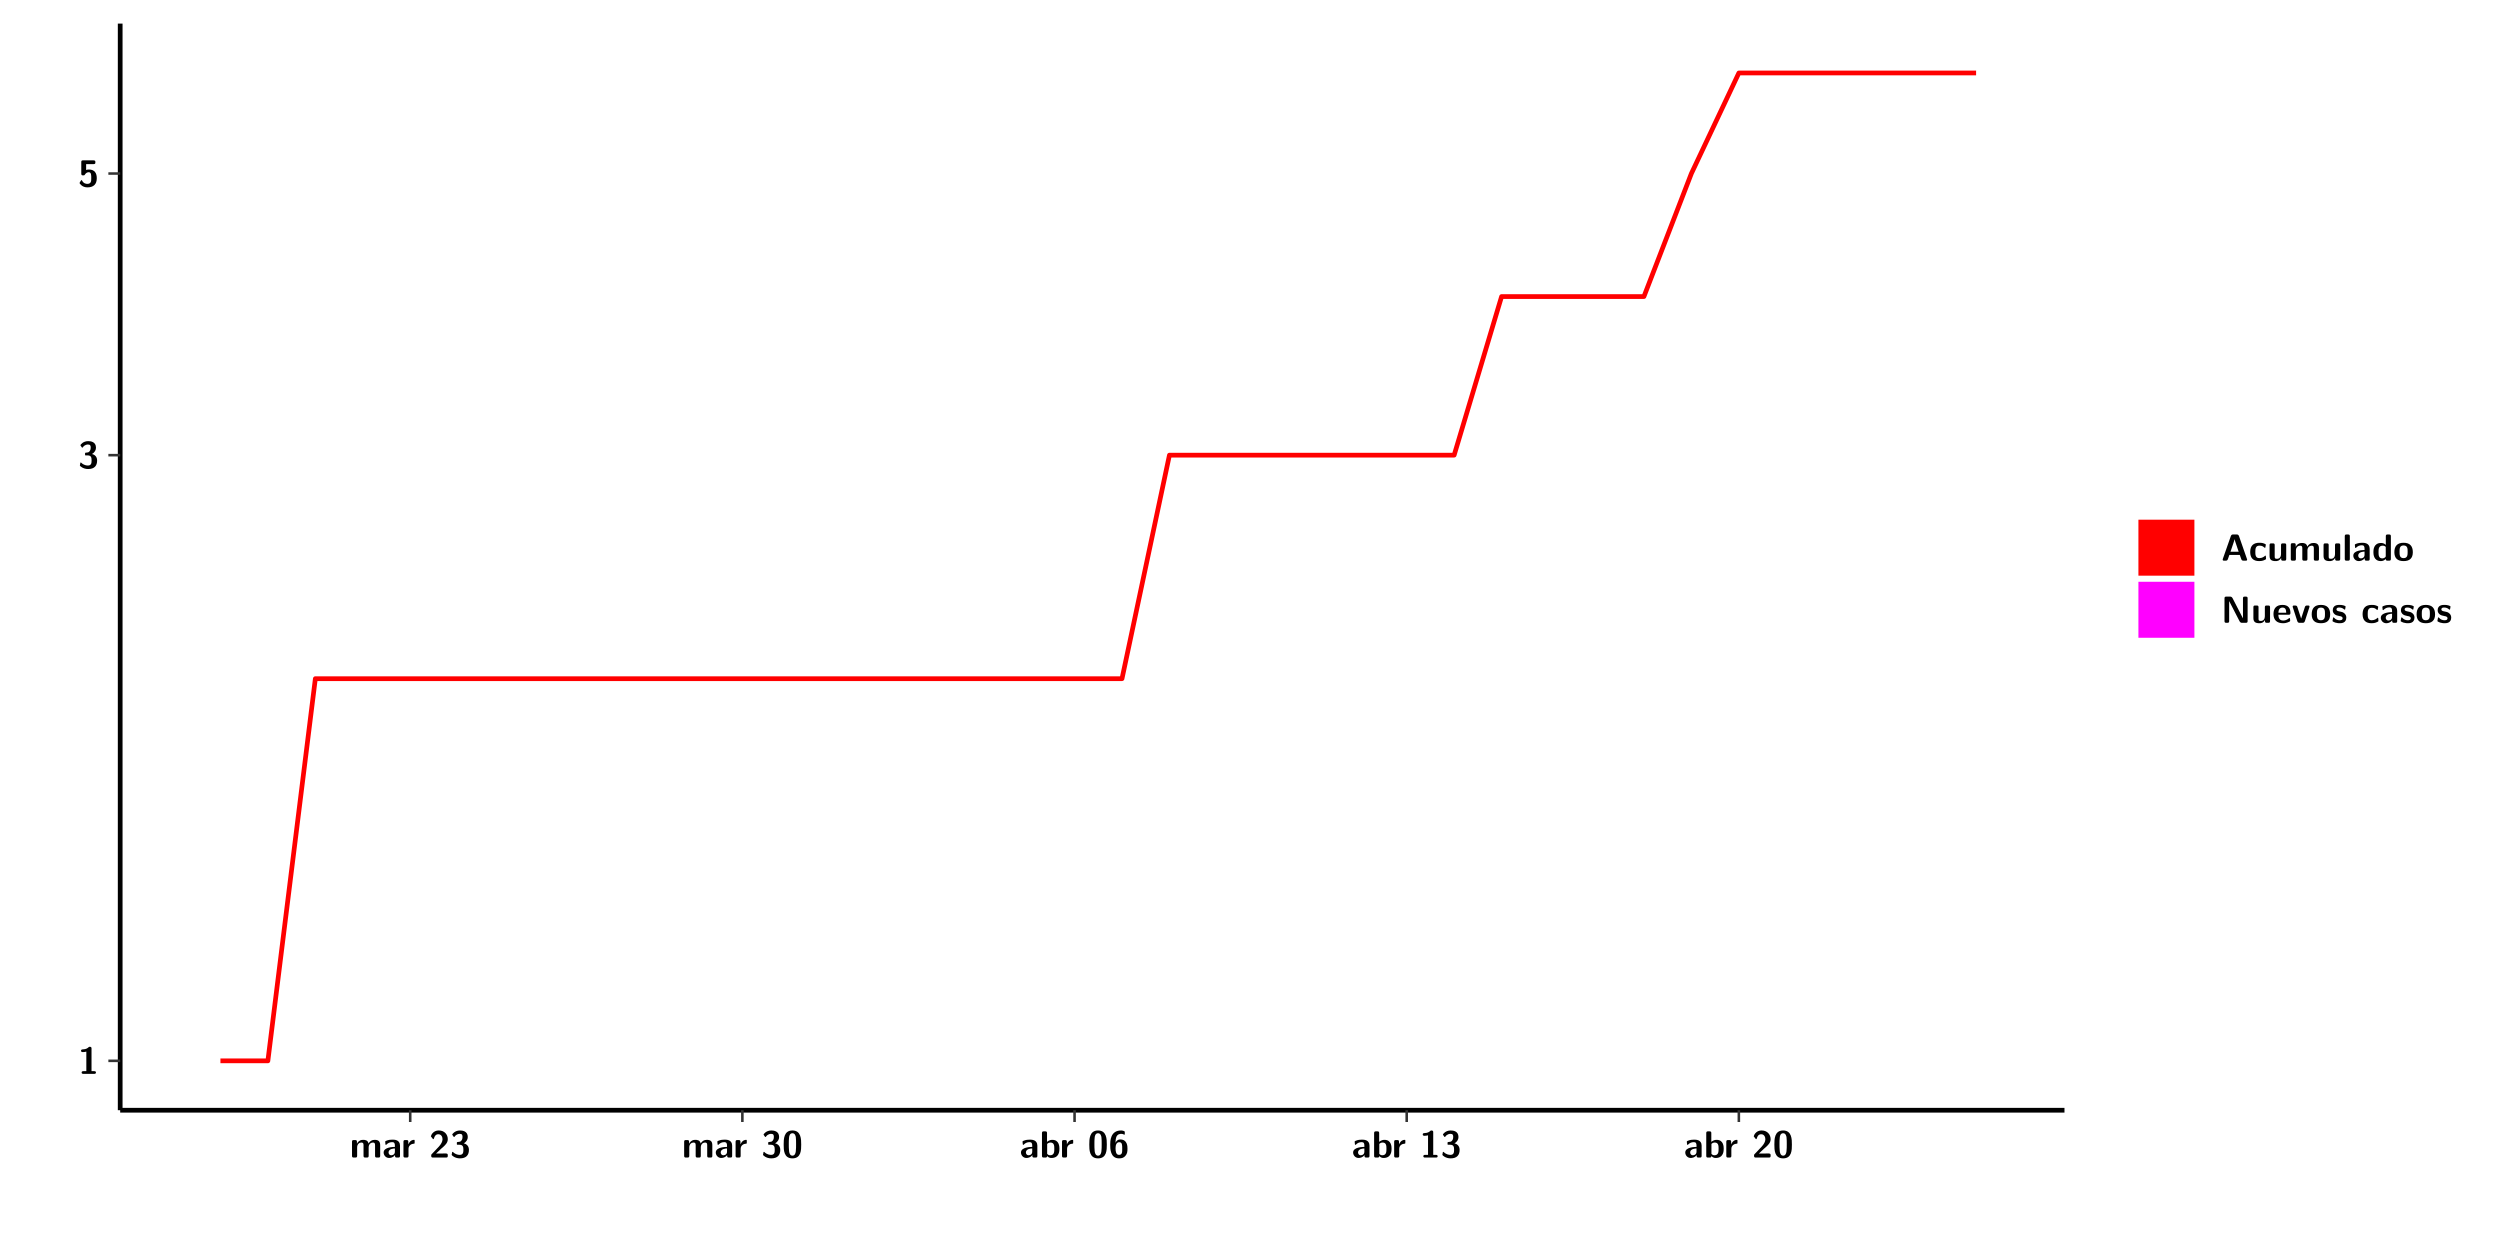
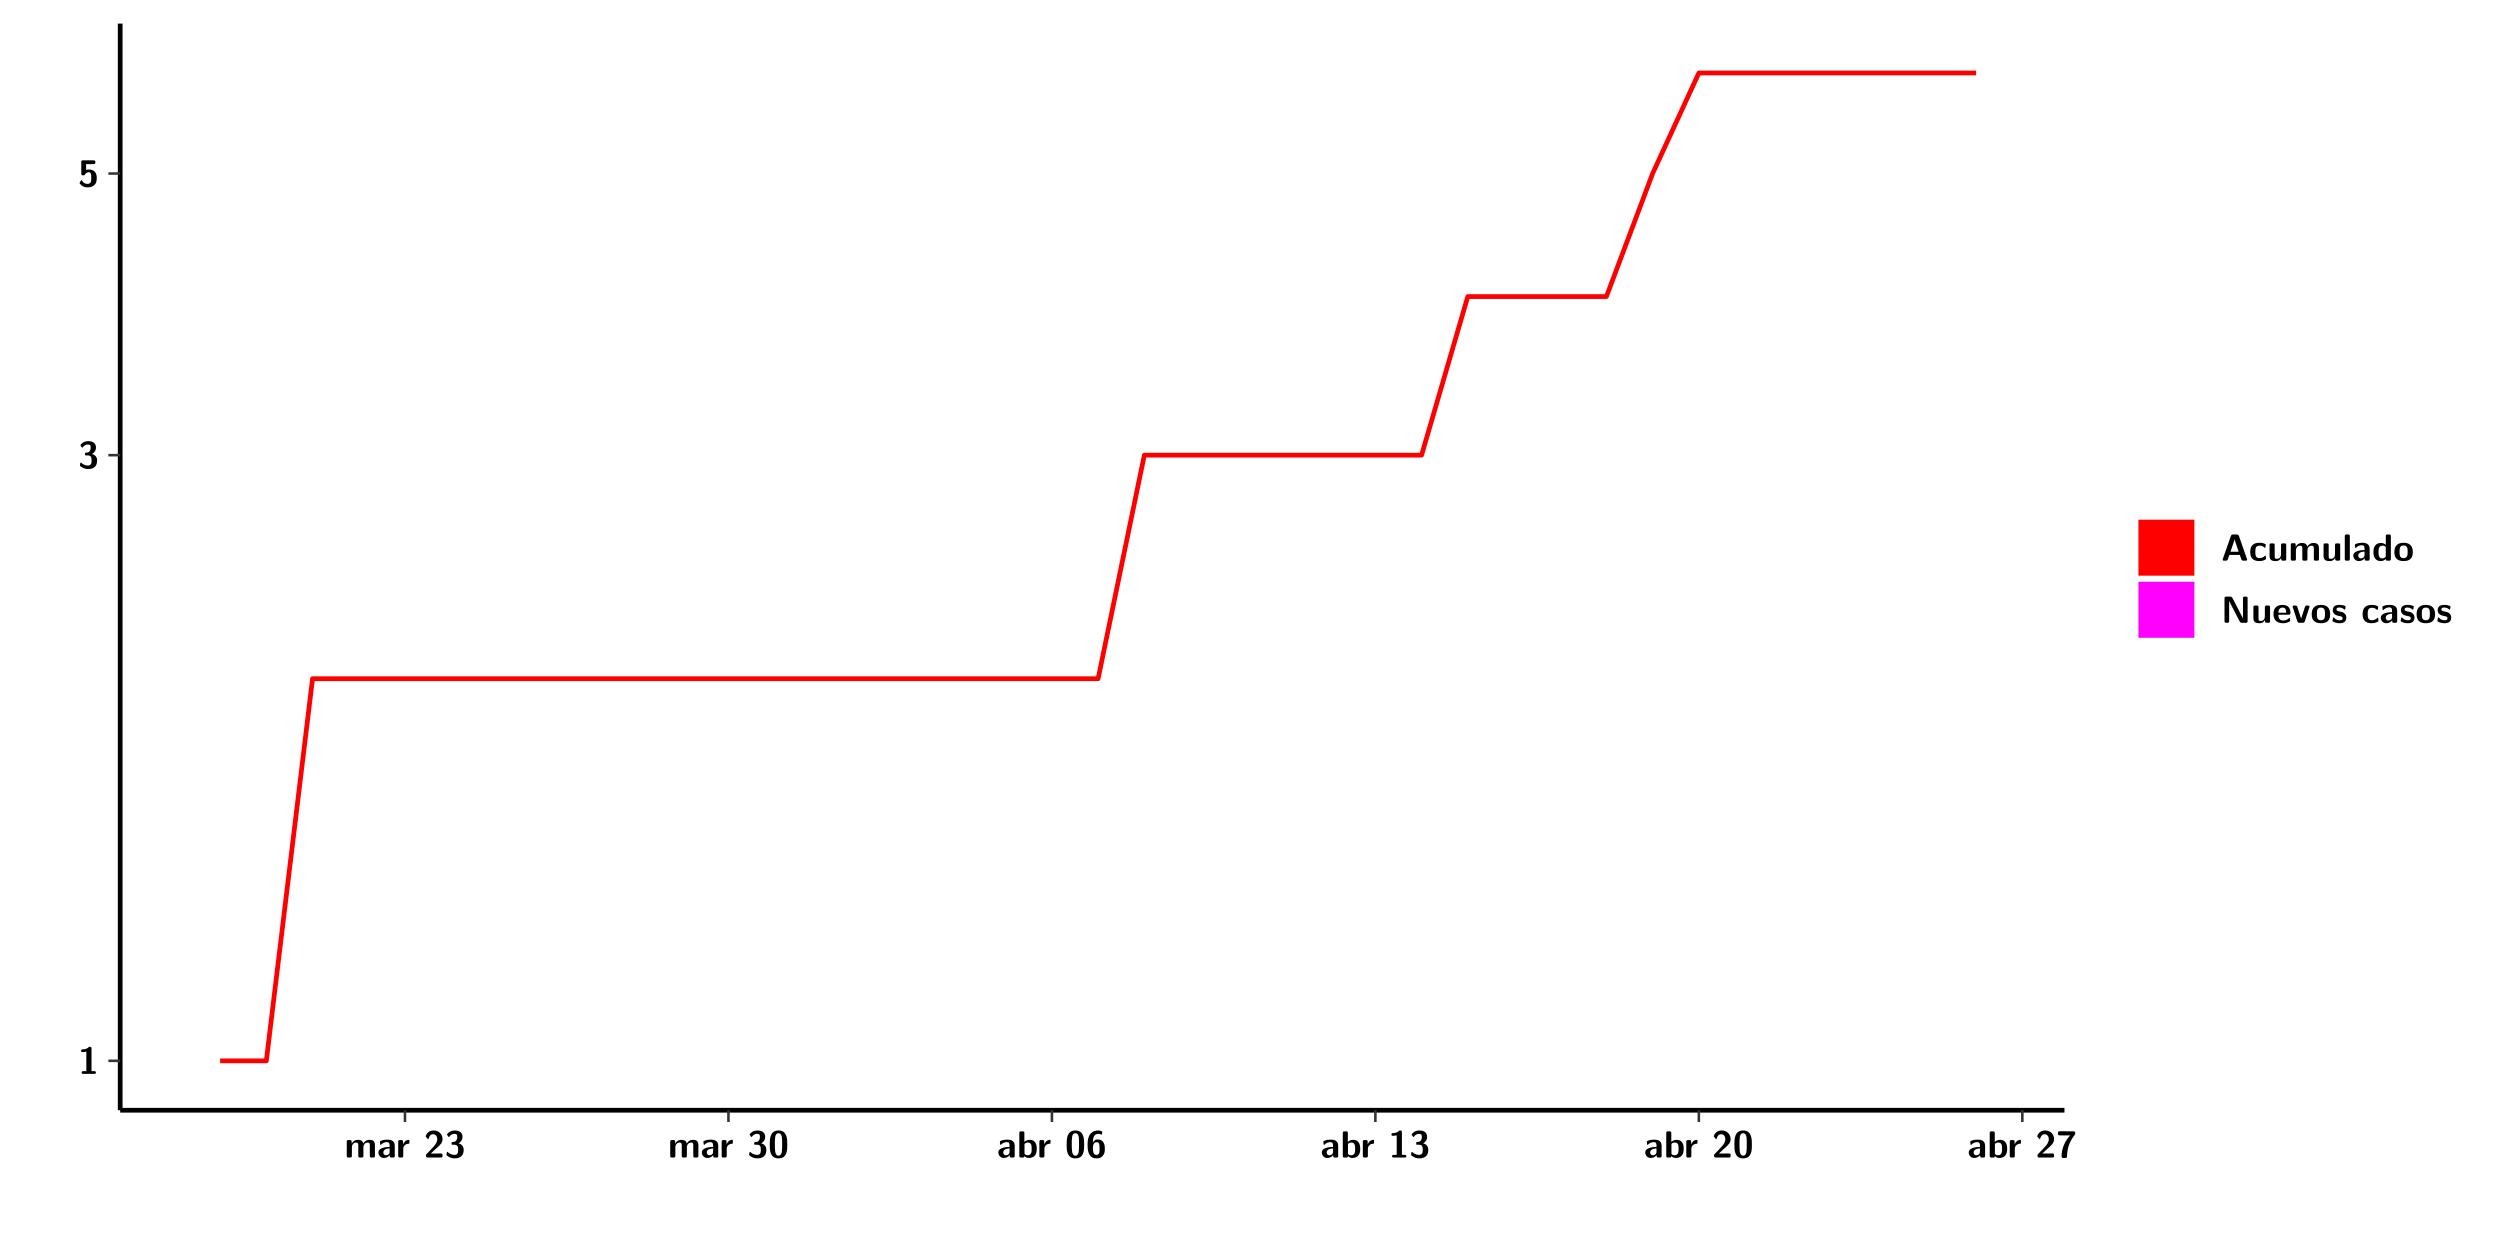
<svg xmlns="http://www.w3.org/2000/svg" xmlns:xlink="http://www.w3.org/1999/xlink" width="579.653pt" height="288pt" viewBox="0 0 579.653 288" version="1.1">
  <defs>
    <g>
      <symbol overflow="visible" id="glyph0-0">
        <path style="stroke:none;" d="" />
      </symbol>
      <symbol overflow="visible" id="glyph0-1">
        <path style="stroke:none;" d="M 3.109 -5.859 C 3.109 -6.016 3.109 -6.281 2.719 -6.281 C 2.547 -6.281 2.516 -6.266 2.406 -6.156 C 2.25 -6.016 1.922 -5.688 1.047 -5.672 C 0.891 -5.672 0.672 -5.609 0.672 -5.359 C 0.672 -5.047 0.969 -5.047 1.094 -5.047 C 1.344 -5.047 1.656 -5.078 1.906 -5.156 L 1.906 -0.625 L 1.234 -0.625 C 1.109 -0.625 0.812 -0.625 0.812 -0.312 C 0.812 0 1.109 0 1.234 0 L 3.719 0 C 3.828 0 4.141 0 4.141 -0.312 C 4.141 -0.625 3.828 -0.625 3.719 -0.625 L 3.109 -0.625 Z M 3.109 -5.859 " />
      </symbol>
      <symbol overflow="visible" id="glyph0-2">
        <path style="stroke:none;" d="M 0.844 -4.859 C 0.906 -4.766 0.953 -4.766 0.969 -4.766 C 1.031 -4.766 1.047 -4.797 1.094 -4.859 C 1.547 -5.5 2.172 -5.5 2.281 -5.5 C 2.844 -5.5 2.922 -5.203 2.922 -4.781 C 2.922 -4.656 2.922 -4.234 2.641 -3.906 C 2.438 -3.656 2.219 -3.641 1.953 -3.625 C 1.859 -3.609 1.688 -3.609 1.672 -3.578 C 1.609 -3.562 1.609 -3.5 1.609 -3.359 L 1.609 -3.203 C 1.609 -2.984 1.609 -2.969 1.844 -2.969 L 2.219 -2.969 C 3.031 -2.969 3.125 -2.469 3.125 -1.797 C 3.125 -1.203 3.062 -0.625 2.266 -0.625 C 1.984 -0.625 1.328 -0.688 0.75 -1.25 C 0.672 -1.328 0.656 -1.328 0.625 -1.328 C 0.531 -1.328 0.516 -1.25 0.516 -1.234 C 0.516 -1.234 0.406 -0.672 0.406 -0.625 C 0.406 -0.516 1.156 0.188 2.312 0.188 C 3.812 0.188 4.406 -0.609 4.406 -1.781 C 4.406 -2.562 3.984 -3.109 3.203 -3.297 C 3.906 -3.688 4.141 -4.266 4.141 -4.766 C 4.141 -6.156 2.891 -6.281 2.328 -6.281 C 1.125 -6.281 0.531 -5.422 0.531 -5.344 C 0.531 -5.297 0.594 -5.219 0.594 -5.219 Z M 0.844 -4.859 " />
      </symbol>
      <symbol overflow="visible" id="glyph0-3">
        <path style="stroke:none;" d="M 1.859 -5.203 L 3.578 -5.203 C 4 -5.203 4 -5.406 4 -5.641 C 4 -5.875 4 -6.078 3.578 -6.078 L 1.141 -6.078 C 0.875 -6.078 0.734 -6.031 0.734 -5.688 L 0.734 -3 C 0.734 -2.609 0.922 -2.594 1.172 -2.594 C 1.391 -2.594 1.469 -2.594 1.594 -2.812 C 1.812 -3.141 2.109 -3.328 2.469 -3.328 C 3.047 -3.328 3.047 -2.656 3.047 -1.969 C 3.047 -1.297 3.047 -0.625 2.125 -0.625 C 1.844 -0.625 1.25 -0.703 0.906 -1.406 C 0.875 -1.453 0.844 -1.5 0.781 -1.5 C 0.719 -1.5 0.703 -1.469 0.656 -1.391 C 0.531 -1.188 0.328 -0.891 0.328 -0.828 C 0.328 -0.75 0.891 0.188 2.141 0.188 C 3.562 0.188 4.328 -0.516 4.328 -1.938 C 4.328 -3.094 3.844 -3.953 2.5 -3.953 C 2.281 -3.953 2.078 -3.922 1.859 -3.844 Z M 1.859 -5.203 " />
      </symbol>
      <symbol overflow="visible" id="glyph0-4">
        <path style="stroke:none;" d="M 7.062 -2.844 C 7.062 -3.75 6.672 -4.109 5.781 -4.109 C 5.156 -4.109 4.688 -3.828 4.359 -3.25 C 4.219 -4.078 3.484 -4.109 3.109 -4.109 C 2.938 -4.109 2.578 -4.109 2.188 -3.828 C 1.906 -3.625 1.734 -3.344 1.672 -3.203 L 1.672 -3.641 C 1.672 -3.922 1.609 -4.062 1.25 -4.062 L 0.953 -4.062 C 0.625 -4.062 0.531 -3.969 0.531 -3.641 L 0.531 -0.422 C 0.531 -0.109 0.625 0 0.953 0 L 1.297 0 C 1.625 0 1.719 -0.109 1.719 -0.422 L 1.719 -2.359 C 1.719 -3.141 2.25 -3.484 2.688 -3.484 C 3.109 -3.484 3.203 -3.297 3.203 -2.828 L 3.203 -0.422 C 3.203 -0.109 3.297 0 3.625 0 L 3.969 0 C 4.297 0 4.391 -0.109 4.391 -0.422 L 4.391 -2.359 C 4.391 -3.141 4.922 -3.484 5.359 -3.484 C 5.781 -3.484 5.875 -3.297 5.875 -2.828 L 5.875 -0.422 C 5.875 -0.109 5.969 0 6.297 0 L 6.641 0 C 6.984 0 7.062 -0.109 7.062 -0.422 Z M 7.062 -2.844 " />
      </symbol>
      <symbol overflow="visible" id="glyph0-5">
        <path style="stroke:none;" d="M 4.062 -2.766 C 4.062 -4.156 2.734 -4.156 2.297 -4.156 C 1.891 -4.156 1.453 -4.125 0.859 -3.891 C 0.672 -3.797 0.625 -3.781 0.625 -3.688 C 0.625 -3.625 0.688 -3.109 0.688 -3.047 C 0.703 -2.984 0.75 -2.938 0.812 -2.938 C 0.844 -2.938 0.875 -2.969 0.906 -3 C 1.281 -3.391 1.719 -3.578 2.266 -3.578 C 2.734 -3.578 2.875 -3.297 2.875 -2.781 L 2.875 -2.469 C 2.562 -2.469 0.266 -2.453 0.266 -1.172 C 0.266 -0.547 0.766 0.094 1.531 0.094 C 1.828 0.094 2.484 0.016 2.906 -0.594 L 2.906 -0.422 C 2.906 -0.141 2.969 0 3.328 0 L 3.641 0 C 3.984 0 4.062 -0.109 4.062 -0.422 Z M 2.875 -1.344 C 2.875 -0.531 2.047 -0.531 2.016 -0.531 C 1.641 -0.531 1.406 -0.844 1.406 -1.188 C 1.406 -2.047 2.625 -2.109 2.875 -2.109 Z M 2.875 -1.344 " />
      </symbol>
      <symbol overflow="visible" id="glyph0-6">
        <path style="stroke:none;" d="M 1.703 -2.016 C 1.703 -2.844 2.391 -3.188 2.938 -3.219 C 3.109 -3.234 3.125 -3.234 3.125 -3.469 L 3.125 -3.875 C 3.125 -4.047 3.125 -4.109 2.969 -4.109 C 2.719 -4.109 2.078 -4.031 1.672 -3.078 L 1.656 -3.078 L 1.656 -3.641 C 1.656 -3.922 1.594 -4.062 1.234 -4.062 L 0.953 -4.062 C 0.641 -4.062 0.531 -3.969 0.531 -3.641 L 0.531 -0.422 C 0.531 -0.109 0.625 0 0.953 0 L 1.281 0 C 1.609 0 1.703 -0.109 1.703 -0.422 Z M 1.703 -2.016 " />
      </symbol>
      <symbol overflow="visible" id="glyph0-7">
        <path style="stroke:none;" d="M 0.562 -0.75 C 0.484 -0.656 0.484 -0.641 0.484 -0.484 L 0.484 -0.422 C 0.484 -0.109 0.578 0 0.906 0 L 3.906 0 C 4.25 0 4.328 -0.109 4.328 -0.422 L 4.328 -0.531 C 4.328 -0.672 4.328 -0.828 4.141 -0.906 C 4.078 -0.953 3.797 -0.953 3.625 -0.953 C 3.438 -0.953 3.219 -0.938 3.031 -0.938 L 1.609 -0.938 L 2.766 -2.031 C 2.906 -2.141 3.234 -2.422 3.359 -2.547 C 3.844 -3.016 4.328 -3.484 4.328 -4.266 C 4.328 -5.328 3.562 -6.281 2.266 -6.281 C 1.969 -6.281 1.469 -6.234 1.047 -5.891 C 0.969 -5.828 0.562 -5.516 0.406 -4.922 L 0.844 -4.359 C 0.891 -4.297 0.922 -4.266 0.984 -4.266 C 1.062 -4.266 1.078 -4.328 1.109 -4.422 C 1.281 -5.031 1.578 -5.406 2.141 -5.406 C 2.828 -5.406 3.109 -4.781 3.109 -4.25 C 3.109 -3.688 2.766 -3.094 2.25 -2.531 Z M 0.562 -0.75 " />
      </symbol>
      <symbol overflow="visible" id="glyph0-8">
        <path style="stroke:none;" d="M 4.438 -3 C 4.438 -4.203 4.438 -6.281 2.406 -6.281 C 0.375 -6.281 0.375 -4.219 0.375 -3 C 0.375 -1.812 0.375 0.188 2.406 0.188 C 4.438 0.188 4.438 -1.781 4.438 -3 Z M 2.406 -0.438 C 1.75 -0.438 1.656 -1.25 1.625 -1.484 C 1.562 -1.953 1.562 -2.766 1.562 -3.125 C 1.562 -3.641 1.562 -4.203 1.625 -4.641 C 1.641 -4.875 1.734 -5.641 2.406 -5.641 C 3.047 -5.641 3.156 -4.906 3.188 -4.734 C 3.25 -4.281 3.25 -3.594 3.25 -3.125 C 3.25 -2.625 3.25 -1.953 3.188 -1.469 C 3.156 -1.234 3.062 -0.438 2.406 -0.438 Z M 2.406 -0.438 " />
      </symbol>
      <symbol overflow="visible" id="glyph0-9">
        <path style="stroke:none;" d="M 1.703 -5.656 C 1.703 -5.938 1.641 -6.078 1.281 -6.078 L 0.953 -6.078 C 0.641 -6.078 0.531 -5.984 0.531 -5.656 L 0.531 -0.422 C 0.531 -0.109 0.625 0 0.953 0 L 1.312 0 C 1.453 0 1.719 0 1.734 -0.344 C 2.125 0.094 2.578 0.094 2.719 0.094 C 4.578 0.094 4.578 -1.594 4.578 -2.031 C 4.578 -2.453 4.578 -4.109 2.938 -4.109 C 2.219 -4.109 1.781 -3.703 1.703 -3.625 Z M 1.734 -3.172 C 1.844 -3.281 2.109 -3.484 2.5 -3.484 C 3.391 -3.484 3.391 -2.672 3.391 -2.016 C 3.391 -1.375 3.391 -0.531 2.406 -0.531 C 2.047 -0.531 1.828 -0.75 1.734 -0.875 Z M 1.734 -3.172 " />
      </symbol>
      <symbol overflow="visible" id="glyph0-10">
        <path style="stroke:none;" d="M 3.781 -5.859 C 3.781 -6.062 3.781 -6.078 3.484 -6.188 C 3.25 -6.281 3.016 -6.281 2.922 -6.281 C 0.406 -6.281 0.406 -3.75 0.406 -2.984 C 0.406 -2.078 0.406 0.188 2.453 0.188 C 3.125 0.188 3.547 0.031 3.906 -0.375 C 4.359 -0.891 4.406 -1.391 4.406 -2.062 C 4.406 -2.562 4.406 -4.203 2.703 -4.203 C 2.219 -4.203 1.859 -3.922 1.625 -3.422 C 1.672 -4.203 1.688 -4.406 1.812 -4.75 C 2.062 -5.422 2.641 -5.5 2.953 -5.5 C 3.109 -5.5 3.344 -5.469 3.547 -5.359 C 3.609 -5.312 3.641 -5.297 3.688 -5.297 C 3.781 -5.297 3.781 -5.406 3.781 -5.531 Z M 2.438 -0.625 C 1.75 -0.625 1.641 -1.422 1.641 -2.172 C 1.641 -2.906 1.859 -3.562 2.484 -3.562 C 3.188 -3.562 3.188 -2.938 3.188 -2.078 C 3.188 -1.219 3.188 -0.625 2.438 -0.625 Z M 2.438 -0.625 " />
      </symbol>
      <symbol overflow="visible" id="glyph0-11">
+         <path style="stroke:none;" d="M 3.219 -5.141 C 1.25 -2.984 1.25 -0.766 1.25 -0.328 C 1.25 -0.047 1.312 0.094 1.672 0.094 L 2.078 0.094 C 2.219 0.094 2.5 0.094 2.5 -0.25 C 2.531 -2.422 3.281 -4 4.344 -5.328 C 4.406 -5.422 4.406 -5.484 4.406 -5.641 C 4.406 -5.844 4.406 -6.078 4.047 -6.078 C 3.75 -6.094 1.984 -6.094 1.547 -6.094 L 1 -6.094 C 0.578 -6.094 0.406 -6.094 0.406 -5.672 L 0.406 -5.562 C 0.406 -5.422 0.406 -5.25 0.594 -5.172 C 0.656 -5.141 0.938 -5.141 1.125 -5.141 C 1.328 -5.141 1.531 -5.141 1.734 -5.141 Z M 3.219 -5.141 " />
+       </symbol>
+       <symbol overflow="visible" id="glyph0-12">
        <path style="stroke:none;" d="M 4.156 -5.703 C 4.031 -6.078 3.766 -6.078 3.594 -6.078 L 2.828 -6.078 C 2.641 -6.078 2.391 -6.078 2.266 -5.703 L 0.406 -0.406 C 0.375 -0.297 0.375 -0.281 0.375 -0.234 C 0.375 0 0.594 0 0.703 0 L 1.031 0 C 1.188 0 1.453 0 1.578 -0.344 L 1.922 -1.328 L 4.344 -1.328 L 4.641 -0.484 C 4.75 -0.172 4.812 0 5.234 0 L 5.703 0 C 5.828 0 6.047 0 6.047 -0.234 C 6.047 -0.281 6.047 -0.297 6 -0.406 Z M 2.812 -3.938 C 2.938 -4.328 3.062 -4.656 3.125 -4.969 L 3.141 -4.969 C 3.188 -4.766 3.188 -4.75 3.25 -4.547 L 4.078 -2.078 L 2.188 -2.078 Z M 2.812 -3.938 " />
      </symbol>
-       <symbol overflow="visible" id="glyph0-12">
+       <symbol overflow="visible" id="glyph0-13">
        <path style="stroke:none;" d="M 4 -0.438 C 4 -0.531 3.969 -0.938 3.953 -1.047 C 3.953 -1.078 3.938 -1.172 3.844 -1.172 C 3.812 -1.172 3.797 -1.172 3.703 -1.078 C 3.562 -0.953 3.141 -0.594 2.422 -0.594 C 1.516 -0.594 1.516 -1.469 1.516 -2.031 C 1.516 -2.75 1.562 -3.484 2.453 -3.484 C 3.031 -3.484 3.266 -3.344 3.578 -3.078 C 3.688 -2.984 3.703 -2.984 3.734 -2.984 C 3.828 -2.984 3.844 -3.062 3.844 -3.094 C 3.859 -3.172 3.953 -3.656 3.953 -3.703 C 3.953 -3.781 3.891 -3.812 3.75 -3.891 C 3.328 -4.078 3.062 -4.156 2.453 -4.156 C 1.141 -4.156 0.328 -3.547 0.328 -2.016 C 0.328 -0.562 1.078 0.094 2.406 0.094 C 2.641 0.094 3.172 0.094 3.75 -0.203 C 4 -0.344 4 -0.344 4 -0.438 Z M 4 -0.438 " />
      </symbol>
-       <symbol overflow="visible" id="glyph0-13">
+       <symbol overflow="visible" id="glyph0-14">
        <path style="stroke:none;" d="M 4.391 -3.594 C 4.391 -3.875 4.328 -4.016 3.969 -4.016 L 3.609 -4.016 C 3.281 -4.016 3.188 -3.906 3.188 -3.594 L 3.188 -1.516 C 3.188 -0.938 2.891 -0.438 2.266 -0.438 C 1.766 -0.438 1.719 -0.562 1.719 -1.031 L 1.719 -3.594 C 1.719 -3.875 1.656 -4.016 1.297 -4.016 L 0.953 -4.016 C 0.625 -4.016 0.531 -3.922 0.531 -3.594 L 0.531 -1.109 C 0.531 -0.172 1.031 0.094 1.953 0.094 C 2.188 0.094 2.812 0.094 3.219 -0.656 L 3.219 -0.422 C 3.219 -0.141 3.281 0 3.641 0 L 3.969 0 C 4.297 0 4.391 -0.109 4.391 -0.422 Z M 4.391 -3.594 " />
      </symbol>
-       <symbol overflow="visible" id="glyph0-14">
+       <symbol overflow="visible" id="glyph0-15">
        <path style="stroke:none;" d="M 1.703 -5.656 C 1.703 -5.938 1.641 -6.078 1.281 -6.078 L 0.953 -6.078 C 0.641 -6.078 0.531 -5.984 0.531 -5.656 L 0.531 -0.422 C 0.531 -0.109 0.625 0 0.953 0 L 1.281 0 C 1.609 0 1.703 -0.109 1.703 -0.422 Z M 1.703 -5.656 " />
      </symbol>
-       <symbol overflow="visible" id="glyph0-15">
+       <symbol overflow="visible" id="glyph0-16">
        <path style="stroke:none;" d="M 4.375 -5.656 C 4.375 -5.938 4.312 -6.078 3.953 -6.078 L 3.625 -6.078 C 3.297 -6.078 3.203 -5.969 3.203 -5.656 L 3.203 -3.672 C 2.812 -4.047 2.375 -4.109 2.109 -4.109 C 0.328 -4.109 0.328 -2.422 0.328 -2 C 0.328 -1.594 0.328 0.094 2.062 0.094 C 2.422 0.094 2.812 -0.016 3.188 -0.406 C 3.188 -0.094 3.297 0 3.609 0 L 3.953 0 C 4.281 0 4.375 -0.109 4.375 -0.422 Z M 3.188 -1.094 C 3.188 -0.953 3.188 -0.875 2.922 -0.688 C 2.703 -0.547 2.5 -0.531 2.406 -0.531 C 1.516 -0.531 1.516 -1.344 1.516 -2 C 1.516 -2.656 1.516 -3.484 2.5 -3.484 C 2.75 -3.484 2.984 -3.391 3.188 -3.203 Z M 3.188 -1.094 " />
      </symbol>
-       <symbol overflow="visible" id="glyph0-16">
+       <symbol overflow="visible" id="glyph0-17">
        <path style="stroke:none;" d="M 4.547 -1.969 C 4.547 -3.406 3.844 -4.156 2.406 -4.156 C 0.953 -4.156 0.266 -3.391 0.266 -1.969 C 0.266 -0.547 1.031 0.094 2.406 0.094 C 3.781 0.094 4.547 -0.531 4.547 -1.969 Z M 2.406 -0.594 C 1.469 -0.594 1.469 -1.375 1.469 -2.078 C 1.469 -2.75 1.469 -3.531 2.406 -3.531 C 3.344 -3.531 3.344 -2.766 3.344 -2.078 C 3.344 -1.391 3.344 -0.594 2.406 -0.594 Z M 2.406 -0.594 " />
      </symbol>
-       <symbol overflow="visible" id="glyph0-17">
+       <symbol overflow="visible" id="glyph0-18">
        <path style="stroke:none;" d="M 2.656 -5.734 C 2.469 -6.078 2.203 -6.078 2.031 -6.078 L 1.219 -6.078 C 0.906 -6.078 0.797 -5.984 0.797 -5.656 L 0.797 -0.422 C 0.797 -0.109 0.891 0 1.219 0 L 1.453 0 C 1.781 0 1.875 -0.109 1.875 -0.422 L 1.875 -5.016 L 1.891 -5.016 L 4.297 -0.344 C 4.484 0 4.75 0 4.922 0 L 5.734 0 C 6.062 0 6.156 -0.109 6.156 -0.422 L 6.156 -5.656 C 6.156 -5.938 6.094 -6.078 5.734 -6.078 L 5.5 -6.078 C 5.156 -6.078 5.078 -5.969 5.078 -5.656 L 5.078 -1.062 L 5.062 -1.062 Z M 2.656 -5.734 " />
      </symbol>
-       <symbol overflow="visible" id="glyph0-18">
+       <symbol overflow="visible" id="glyph0-19">
        <path style="stroke:none;" d="M 3.781 -1.875 C 3.984 -1.875 4.203 -1.891 4.203 -2.281 C 4.203 -3.406 3.672 -4.156 2.359 -4.156 C 0.969 -4.156 0.266 -3.375 0.266 -2.047 C 0.266 -0.609 1.109 0.094 2.484 0.094 C 2.812 0.094 3.312 0.047 3.891 -0.234 C 4.078 -0.328 4.141 -0.359 4.141 -0.469 C 4.141 -0.531 4.125 -0.781 4.109 -0.844 C 4.078 -1.125 4.062 -1.125 3.984 -1.125 C 3.953 -1.125 3.938 -1.125 3.844 -1.047 C 3.328 -0.594 2.797 -0.531 2.516 -0.531 C 1.531 -0.531 1.422 -1.312 1.391 -1.875 Z M 1.406 -2.344 C 1.422 -2.875 1.609 -3.531 2.359 -3.531 C 3.062 -3.531 3.203 -3.031 3.219 -2.344 Z M 1.406 -2.344 " />
      </symbol>
-       <symbol overflow="visible" id="glyph0-19">
+       <symbol overflow="visible" id="glyph0-20">
        <path style="stroke:none;" d="M 4.109 -3.609 C 4.141 -3.719 4.141 -3.75 4.141 -3.766 C 4.141 -4.016 3.922 -4.016 3.797 -4.016 L 3.609 -4.016 C 3.25 -4.016 3.141 -3.891 3.062 -3.641 L 2.203 -0.984 L 1.328 -3.641 C 1.266 -3.828 1.203 -4.016 0.781 -4.016 L 0.578 -4.016 C 0.453 -4.016 0.234 -4.016 0.234 -3.766 C 0.234 -3.75 0.234 -3.719 0.266 -3.609 L 1.312 -0.375 C 1.438 0 1.703 0 1.859 0 L 2.5 0 C 2.672 0 2.938 0 3.062 -0.375 Z M 4.109 -3.609 " />
      </symbol>
-       <symbol overflow="visible" id="glyph0-20">
+       <symbol overflow="visible" id="glyph0-21">
        <path style="stroke:none;" d="M 3.469 -1.234 C 3.469 -1.734 3.203 -2.031 3.047 -2.172 C 2.703 -2.484 2.391 -2.547 2.031 -2.609 C 1.547 -2.703 1.188 -2.766 1.188 -3.109 C 1.188 -3.469 1.484 -3.547 1.828 -3.547 C 2.406 -3.547 2.719 -3.328 2.953 -3.125 C 3.047 -3.047 3.062 -3.047 3.094 -3.047 C 3.188 -3.047 3.203 -3.125 3.203 -3.156 C 3.219 -3.219 3.312 -3.719 3.312 -3.766 C 3.312 -3.906 2.844 -4.031 2.75 -4.062 C 2.406 -4.156 2.125 -4.156 1.891 -4.156 C 1.5 -4.156 0.328 -4.156 0.328 -2.906 C 0.328 -2.484 0.516 -2.219 0.75 -2 C 1.062 -1.734 1.406 -1.672 1.906 -1.562 C 2.156 -1.531 2.609 -1.453 2.609 -1.062 C 2.609 -0.656 2.266 -0.594 1.922 -0.594 C 1.531 -0.594 1.047 -0.703 0.625 -1.188 C 0.594 -1.234 0.562 -1.266 0.516 -1.266 C 0.422 -1.266 0.406 -1.188 0.391 -1.125 C 0.375 -1.016 0.266 -0.516 0.266 -0.422 C 0.266 -0.266 0.922 -0.062 0.922 -0.047 C 1.406 0.094 1.766 0.094 1.922 0.094 C 2.359 0.094 3.469 0.062 3.469 -1.234 Z M 3.469 -1.234 " />
      </symbol>
    </g>
    <clipPath id="clip1">
      <path d="M 0 0 L 576.008 0 L 576.008 288 L 0 288 Z M 0 0 " />
    </clipPath>
    <clipPath id="clip2">
      <path d="M 27.867 5.477 L 478.672 5.477 L 478.672 257.414 L 27.867 257.414 Z M 27.867 5.477 " />
    </clipPath>
  </defs>
  <g id="surface1">
    <g clip-path="url(#clip1)" clip-rule="nonzero">
      <path style="fill-rule:nonzero;fill:rgb(100%,100%,100%);fill-opacity:1;stroke-width:0.598;stroke-linecap:round;stroke-linejoin:round;stroke:rgb(100%,100%,100%);stroke-opacity:1;stroke-miterlimit:10;" d="M 0 0 L 0 288.004 L 576.008 288.004 L 576.008 0 Z M 0 0 " transform="matrix(1,0,0,-1,0,288)" />
    </g>
    <g clip-path="url(#clip2)" clip-rule="nonzero">
      <path style=" stroke:none;fill-rule:nonzero;fill:rgb(100%,100%,100%);fill-opacity:1;" d="M 27.867 257.414 L 27.867 5.477 L 478.672 5.477 L 478.672 257.414 Z M 27.867 257.414 " />
    </g>
-     <path style="fill:none;stroke-width:1.096;stroke-linecap:butt;stroke-linejoin:round;stroke:rgb(100%,0%,0%);stroke-opacity:1;stroke-miterlimit:10;" d="M 51.109 42.031 L 62.109 42.031 L 73.117 130.641 L 260.148 130.641 L 271.148 182.469 L 337.16 182.469 L 348.16 219.242 L 381.164 219.242 L 392.164 247.766 L 403.172 271.078 L 458.18 271.078 " transform="matrix(1,0,0,-1,0,288)" />
+     <path style="fill:none;stroke-width:1.096;stroke-linecap:butt;stroke-linejoin:round;stroke:rgb(100%,0%,0%);stroke-opacity:1;stroke-miterlimit:10;" d="M 51.039 42.031 L 61.75 42.031 L 72.469 130.641 L 254.609 130.641 L 265.328 182.469 L 329.609 182.469 L 340.328 219.242 L 372.469 219.242 L 383.18 247.766 L 393.898 271.078 L 458.18 271.078 " transform="matrix(1,0,0,-1,0,288)" />
    <path style="fill:none;stroke-width:1.096;stroke-linecap:butt;stroke-linejoin:round;stroke:rgb(0%,0%,0%);stroke-opacity:1;stroke-miterlimit:10;" d="M 27.867 30.586 L 27.867 282.523 " transform="matrix(1,0,0,-1,0,288)" />
    <g style="fill:rgb(0%,0%,0%);fill-opacity:1;">
      <use xlink:href="#glyph0-1" x="18.112" y="248.986" />
    </g>
    <g style="fill:rgb(0%,0%,0%);fill-opacity:1;">
      <use xlink:href="#glyph0-2" x="18.112" y="108.563" />
    </g>
    <g style="fill:rgb(0%,0%,0%);fill-opacity:1;">
      <use xlink:href="#glyph0-3" x="18.112" y="43.258" />
    </g>
    <path style="fill:none;stroke-width:0.598;stroke-linecap:butt;stroke-linejoin:round;stroke:rgb(20%,20%,20%);stroke-opacity:1;stroke-miterlimit:10;" d="M 25.125 42.031 L 27.867 42.031 " transform="matrix(1,0,0,-1,0,288)" />
    <path style="fill:none;stroke-width:0.598;stroke-linecap:butt;stroke-linejoin:round;stroke:rgb(20%,20%,20%);stroke-opacity:1;stroke-miterlimit:10;" d="M 25.125 182.469 L 27.867 182.469 " transform="matrix(1,0,0,-1,0,288)" />
    <path style="fill:none;stroke-width:0.598;stroke-linecap:butt;stroke-linejoin:round;stroke:rgb(20%,20%,20%);stroke-opacity:1;stroke-miterlimit:10;" d="M 25.125 247.766 L 27.867 247.766 " transform="matrix(1,0,0,-1,0,288)" />
    <path style="fill:none;stroke-width:1.096;stroke-linecap:butt;stroke-linejoin:round;stroke:rgb(0%,0%,0%);stroke-opacity:1;stroke-miterlimit:10;" d="M 27.867 30.586 L 478.672 30.586 " transform="matrix(1,0,0,-1,0,288)" />
-     <path style="fill:none;stroke-width:0.598;stroke-linecap:butt;stroke-linejoin:round;stroke:rgb(20%,20%,20%);stroke-opacity:1;stroke-miterlimit:10;" d="M 95.113 27.848 L 95.113 30.586 " transform="matrix(1,0,0,-1,0,288)" />
-     <path style="fill:none;stroke-width:0.598;stroke-linecap:butt;stroke-linejoin:round;stroke:rgb(20%,20%,20%);stroke-opacity:1;stroke-miterlimit:10;" d="M 172.125 27.848 L 172.125 30.586 " transform="matrix(1,0,0,-1,0,288)" />
-     <path style="fill:none;stroke-width:0.598;stroke-linecap:butt;stroke-linejoin:round;stroke:rgb(20%,20%,20%);stroke-opacity:1;stroke-miterlimit:10;" d="M 249.148 27.848 L 249.148 30.586 " transform="matrix(1,0,0,-1,0,288)" />
-     <path style="fill:none;stroke-width:0.598;stroke-linecap:butt;stroke-linejoin:round;stroke:rgb(20%,20%,20%);stroke-opacity:1;stroke-miterlimit:10;" d="M 326.16 27.848 L 326.16 30.586 " transform="matrix(1,0,0,-1,0,288)" />
-     <path style="fill:none;stroke-width:0.598;stroke-linecap:butt;stroke-linejoin:round;stroke:rgb(20%,20%,20%);stroke-opacity:1;stroke-miterlimit:10;" d="M 403.172 27.848 L 403.172 30.586 " transform="matrix(1,0,0,-1,0,288)" />
-     <g style="fill:rgb(0%,0%,0%);fill-opacity:1;">
-       <use xlink:href="#glyph0-4" x="81.086" y="268.394" />
-       <use xlink:href="#glyph0-5" x="88.684" y="268.394" />
-     </g>
-     <g style="fill:rgb(0%,0%,0%);fill-opacity:1;">
-       <use xlink:href="#glyph0-6" x="93.015" y="268.394" />
-     </g>
-     <g style="fill:rgb(0%,0%,0%);fill-opacity:1;">
-       <use xlink:href="#glyph0-7" x="99.496" y="268.394" />
-       <use xlink:href="#glyph0-2" x="104.318" y="268.394" />
-     </g>
-     <g style="fill:rgb(0%,0%,0%);fill-opacity:1;">
-       <use xlink:href="#glyph0-4" x="158.097" y="268.394" />
-       <use xlink:href="#glyph0-5" x="165.695" y="268.394" />
-     </g>
-     <g style="fill:rgb(0%,0%,0%);fill-opacity:1;">
-       <use xlink:href="#glyph0-6" x="170.026" y="268.394" />
-     </g>
-     <g style="fill:rgb(0%,0%,0%);fill-opacity:1;">
-       <use xlink:href="#glyph0-2" x="176.507" y="268.394" />
-       <use xlink:href="#glyph0-8" x="181.329" y="268.394" />
-     </g>
-     <g style="fill:rgb(0%,0%,0%);fill-opacity:1;">
-       <use xlink:href="#glyph0-5" x="236.458" y="268.394" />
-       <use xlink:href="#glyph0-9" x="241.061" y="268.394" />
-     </g>
-     <g style="fill:rgb(0%,0%,0%);fill-opacity:1;">
-       <use xlink:href="#glyph0-6" x="245.708" y="268.394" />
-     </g>
-     <g style="fill:rgb(0%,0%,0%);fill-opacity:1;">
-       <use xlink:href="#glyph0-8" x="252.189" y="268.394" />
-       <use xlink:href="#glyph0-10" x="257.011" y="268.394" />
-     </g>
-     <g style="fill:rgb(0%,0%,0%);fill-opacity:1;">
-       <use xlink:href="#glyph0-5" x="313.469" y="268.394" />
-       <use xlink:href="#glyph0-9" x="318.072" y="268.394" />
-     </g>
-     <g style="fill:rgb(0%,0%,0%);fill-opacity:1;">
-       <use xlink:href="#glyph0-6" x="322.719" y="268.394" />
-     </g>
-     <g style="fill:rgb(0%,0%,0%);fill-opacity:1;">
-       <use xlink:href="#glyph0-1" x="329.2" y="268.394" />
-       <use xlink:href="#glyph0-2" x="334.022" y="268.394" />
-     </g>
-     <g style="fill:rgb(0%,0%,0%);fill-opacity:1;">
-       <use xlink:href="#glyph0-5" x="390.48" y="268.394" />
-       <use xlink:href="#glyph0-9" x="395.083" y="268.394" />
-     </g>
-     <g style="fill:rgb(0%,0%,0%);fill-opacity:1;">
-       <use xlink:href="#glyph0-6" x="399.73" y="268.394" />
-     </g>
-     <g style="fill:rgb(0%,0%,0%);fill-opacity:1;">
-       <use xlink:href="#glyph0-7" x="406.211" y="268.394" />
-       <use xlink:href="#glyph0-8" x="411.033" y="268.394" />
+     <path style="fill:none;stroke-width:0.598;stroke-linecap:butt;stroke-linejoin:round;stroke:rgb(20%,20%,20%);stroke-opacity:1;stroke-miterlimit:10;" d="M 93.898 27.848 L 93.898 30.586 " transform="matrix(1,0,0,-1,0,288)" />
+     <path style="fill:none;stroke-width:0.598;stroke-linecap:butt;stroke-linejoin:round;stroke:rgb(20%,20%,20%);stroke-opacity:1;stroke-miterlimit:10;" d="M 168.898 27.848 L 168.898 30.586 " transform="matrix(1,0,0,-1,0,288)" />
+     <path style="fill:none;stroke-width:0.598;stroke-linecap:butt;stroke-linejoin:round;stroke:rgb(20%,20%,20%);stroke-opacity:1;stroke-miterlimit:10;" d="M 243.898 27.848 L 243.898 30.586 " transform="matrix(1,0,0,-1,0,288)" />
+     <path style="fill:none;stroke-width:0.598;stroke-linecap:butt;stroke-linejoin:round;stroke:rgb(20%,20%,20%);stroke-opacity:1;stroke-miterlimit:10;" d="M 318.898 27.848 L 318.898 30.586 " transform="matrix(1,0,0,-1,0,288)" />
+     <path style="fill:none;stroke-width:0.598;stroke-linecap:butt;stroke-linejoin:round;stroke:rgb(20%,20%,20%);stroke-opacity:1;stroke-miterlimit:10;" d="M 393.898 27.848 L 393.898 30.586 " transform="matrix(1,0,0,-1,0,288)" />
+     <path style="fill:none;stroke-width:0.598;stroke-linecap:butt;stroke-linejoin:round;stroke:rgb(20%,20%,20%);stroke-opacity:1;stroke-miterlimit:10;" d="M 468.898 27.848 L 468.898 30.586 " transform="matrix(1,0,0,-1,0,288)" />
+     <g style="fill:rgb(0%,0%,0%);fill-opacity:1;">
+       <use xlink:href="#glyph0-4" x="79.87" y="268.394" />
+       <use xlink:href="#glyph0-5" x="87.468" y="268.394" />
+     </g>
+     <g style="fill:rgb(0%,0%,0%);fill-opacity:1;">
+       <use xlink:href="#glyph0-6" x="91.799" y="268.394" />
+     </g>
+     <g style="fill:rgb(0%,0%,0%);fill-opacity:1;">
+       <use xlink:href="#glyph0-7" x="98.28" y="268.394" />
+       <use xlink:href="#glyph0-2" x="103.102" y="268.394" />
+     </g>
+     <g style="fill:rgb(0%,0%,0%);fill-opacity:1;">
+       <use xlink:href="#glyph0-4" x="154.869" y="268.394" />
+       <use xlink:href="#glyph0-5" x="162.467" y="268.394" />
+     </g>
+     <g style="fill:rgb(0%,0%,0%);fill-opacity:1;">
+       <use xlink:href="#glyph0-6" x="166.798" y="268.394" />
+     </g>
+     <g style="fill:rgb(0%,0%,0%);fill-opacity:1;">
+       <use xlink:href="#glyph0-2" x="173.279" y="268.394" />
+       <use xlink:href="#glyph0-8" x="178.101" y="268.394" />
+     </g>
+     <g style="fill:rgb(0%,0%,0%);fill-opacity:1;">
+       <use xlink:href="#glyph0-5" x="231.207" y="268.394" />
+       <use xlink:href="#glyph0-9" x="235.81" y="268.394" />
+     </g>
+     <g style="fill:rgb(0%,0%,0%);fill-opacity:1;">
+       <use xlink:href="#glyph0-6" x="240.457" y="268.394" />
+     </g>
+     <g style="fill:rgb(0%,0%,0%);fill-opacity:1;">
+       <use xlink:href="#glyph0-8" x="246.938" y="268.394" />
+       <use xlink:href="#glyph0-10" x="251.76" y="268.394" />
+     </g>
+     <g style="fill:rgb(0%,0%,0%);fill-opacity:1;">
+       <use xlink:href="#glyph0-5" x="306.206" y="268.394" />
+       <use xlink:href="#glyph0-9" x="310.809" y="268.394" />
+     </g>
+     <g style="fill:rgb(0%,0%,0%);fill-opacity:1;">
+       <use xlink:href="#glyph0-6" x="315.456" y="268.394" />
+     </g>
+     <g style="fill:rgb(0%,0%,0%);fill-opacity:1;">
+       <use xlink:href="#glyph0-1" x="321.937" y="268.394" />
+       <use xlink:href="#glyph0-2" x="326.759" y="268.394" />
+     </g>
+     <g style="fill:rgb(0%,0%,0%);fill-opacity:1;">
+       <use xlink:href="#glyph0-5" x="381.205" y="268.394" />
+       <use xlink:href="#glyph0-9" x="385.808" y="268.394" />
+     </g>
+     <g style="fill:rgb(0%,0%,0%);fill-opacity:1;">
+       <use xlink:href="#glyph0-6" x="390.455" y="268.394" />
+     </g>
+     <g style="fill:rgb(0%,0%,0%);fill-opacity:1;">
+       <use xlink:href="#glyph0-7" x="396.936" y="268.394" />
+       <use xlink:href="#glyph0-8" x="401.758" y="268.394" />
+     </g>
+     <g style="fill:rgb(0%,0%,0%);fill-opacity:1;">
+       <use xlink:href="#glyph0-5" x="456.204" y="268.394" />
+       <use xlink:href="#glyph0-9" x="460.807" y="268.394" />
+     </g>
+     <g style="fill:rgb(0%,0%,0%);fill-opacity:1;">
+       <use xlink:href="#glyph0-6" x="465.454" y="268.394" />
+     </g>
+     <g style="fill:rgb(0%,0%,0%);fill-opacity:1;">
+       <use xlink:href="#glyph0-7" x="471.935" y="268.394" />
+       <use xlink:href="#glyph0-11" x="476.757" y="268.394" />
    </g>
    <path style=" stroke:none;fill-rule:nonzero;fill:rgb(100%,100%,100%);fill-opacity:1;" d="M 489.629 154.062 L 489.629 108.828 L 570.527 108.828 L 570.527 154.062 Z M 489.629 154.062 " />
    <path style=" stroke:none;fill-rule:nonzero;fill:rgb(100%,0%,0%);fill-opacity:1;" d="M 495.816 133.477 L 495.816 120.496 L 508.797 120.496 L 508.797 133.477 Z M 495.816 133.477 " />
    <path style=" stroke:none;fill-rule:nonzero;fill:rgb(100%,0%,100%);fill-opacity:1;" d="M 495.816 147.875 L 495.816 134.891 L 508.797 134.891 L 508.797 147.875 Z M 495.816 147.875 " />
    <g style="fill:rgb(0%,0%,0%);fill-opacity:1;">
-       <use xlink:href="#glyph0-11" x="514.979" y="130.002" />
-       <use xlink:href="#glyph0-12" x="521.408" y="130.002" />
-       <use xlink:href="#glyph0-13" x="525.694" y="130.002" />
+       <use xlink:href="#glyph0-12" x="514.979" y="130.002" />
+       <use xlink:href="#glyph0-13" x="521.408" y="130.002" />
+       <use xlink:href="#glyph0-14" x="525.694" y="130.002" />
      <use xlink:href="#glyph0-4" x="530.613" y="130.002" />
-       <use xlink:href="#glyph0-13" x="538.212" y="130.002" />
-       <use xlink:href="#glyph0-14" x="543.131" y="130.002" />
+       <use xlink:href="#glyph0-14" x="538.212" y="130.002" />
+       <use xlink:href="#glyph0-15" x="543.131" y="130.002" />
      <use xlink:href="#glyph0-5" x="545.372" y="130.002" />
-       <use xlink:href="#glyph0-15" x="549.975" y="130.002" />
-       <use xlink:href="#glyph0-16" x="554.894" y="130.002" />
-     </g>
-     <g style="fill:rgb(0%,0%,0%);fill-opacity:1;">
-       <use xlink:href="#glyph0-17" x="514.979" y="144.408" />
-       <use xlink:href="#glyph0-13" x="521.944" y="144.408" />
-       <use xlink:href="#glyph0-18" x="526.864" y="144.408" />
-       <use xlink:href="#glyph0-19" x="531.345" y="144.408" />
-       <use xlink:href="#glyph0-16" x="535.728" y="144.408" />
-       <use xlink:href="#glyph0-20" x="540.55" y="144.408" />
-     </g>
-     <g style="fill:rgb(0%,0%,0%);fill-opacity:1;">
-       <use xlink:href="#glyph0-12" x="547.465" y="144.408" />
+       <use xlink:href="#glyph0-16" x="549.975" y="130.002" />
+       <use xlink:href="#glyph0-17" x="554.894" y="130.002" />
+     </g>
+     <g style="fill:rgb(0%,0%,0%);fill-opacity:1;">
+       <use xlink:href="#glyph0-18" x="514.979" y="144.408" />
+       <use xlink:href="#glyph0-14" x="521.944" y="144.408" />
+       <use xlink:href="#glyph0-19" x="526.864" y="144.408" />
+       <use xlink:href="#glyph0-20" x="531.345" y="144.408" />
+       <use xlink:href="#glyph0-17" x="535.728" y="144.408" />
+       <use xlink:href="#glyph0-21" x="540.55" y="144.408" />
+     </g>
+     <g style="fill:rgb(0%,0%,0%);fill-opacity:1;">
+       <use xlink:href="#glyph0-13" x="547.465" y="144.408" />
      <use xlink:href="#glyph0-5" x="551.751" y="144.408" />
-       <use xlink:href="#glyph0-20" x="556.354" y="144.408" />
-       <use xlink:href="#glyph0-16" x="560.051" y="144.408" />
-       <use xlink:href="#glyph0-20" x="564.872" y="144.408" />
+       <use xlink:href="#glyph0-21" x="556.354" y="144.408" />
+       <use xlink:href="#glyph0-17" x="560.051" y="144.408" />
+       <use xlink:href="#glyph0-21" x="564.872" y="144.408" />
    </g>
  </g>
</svg>
